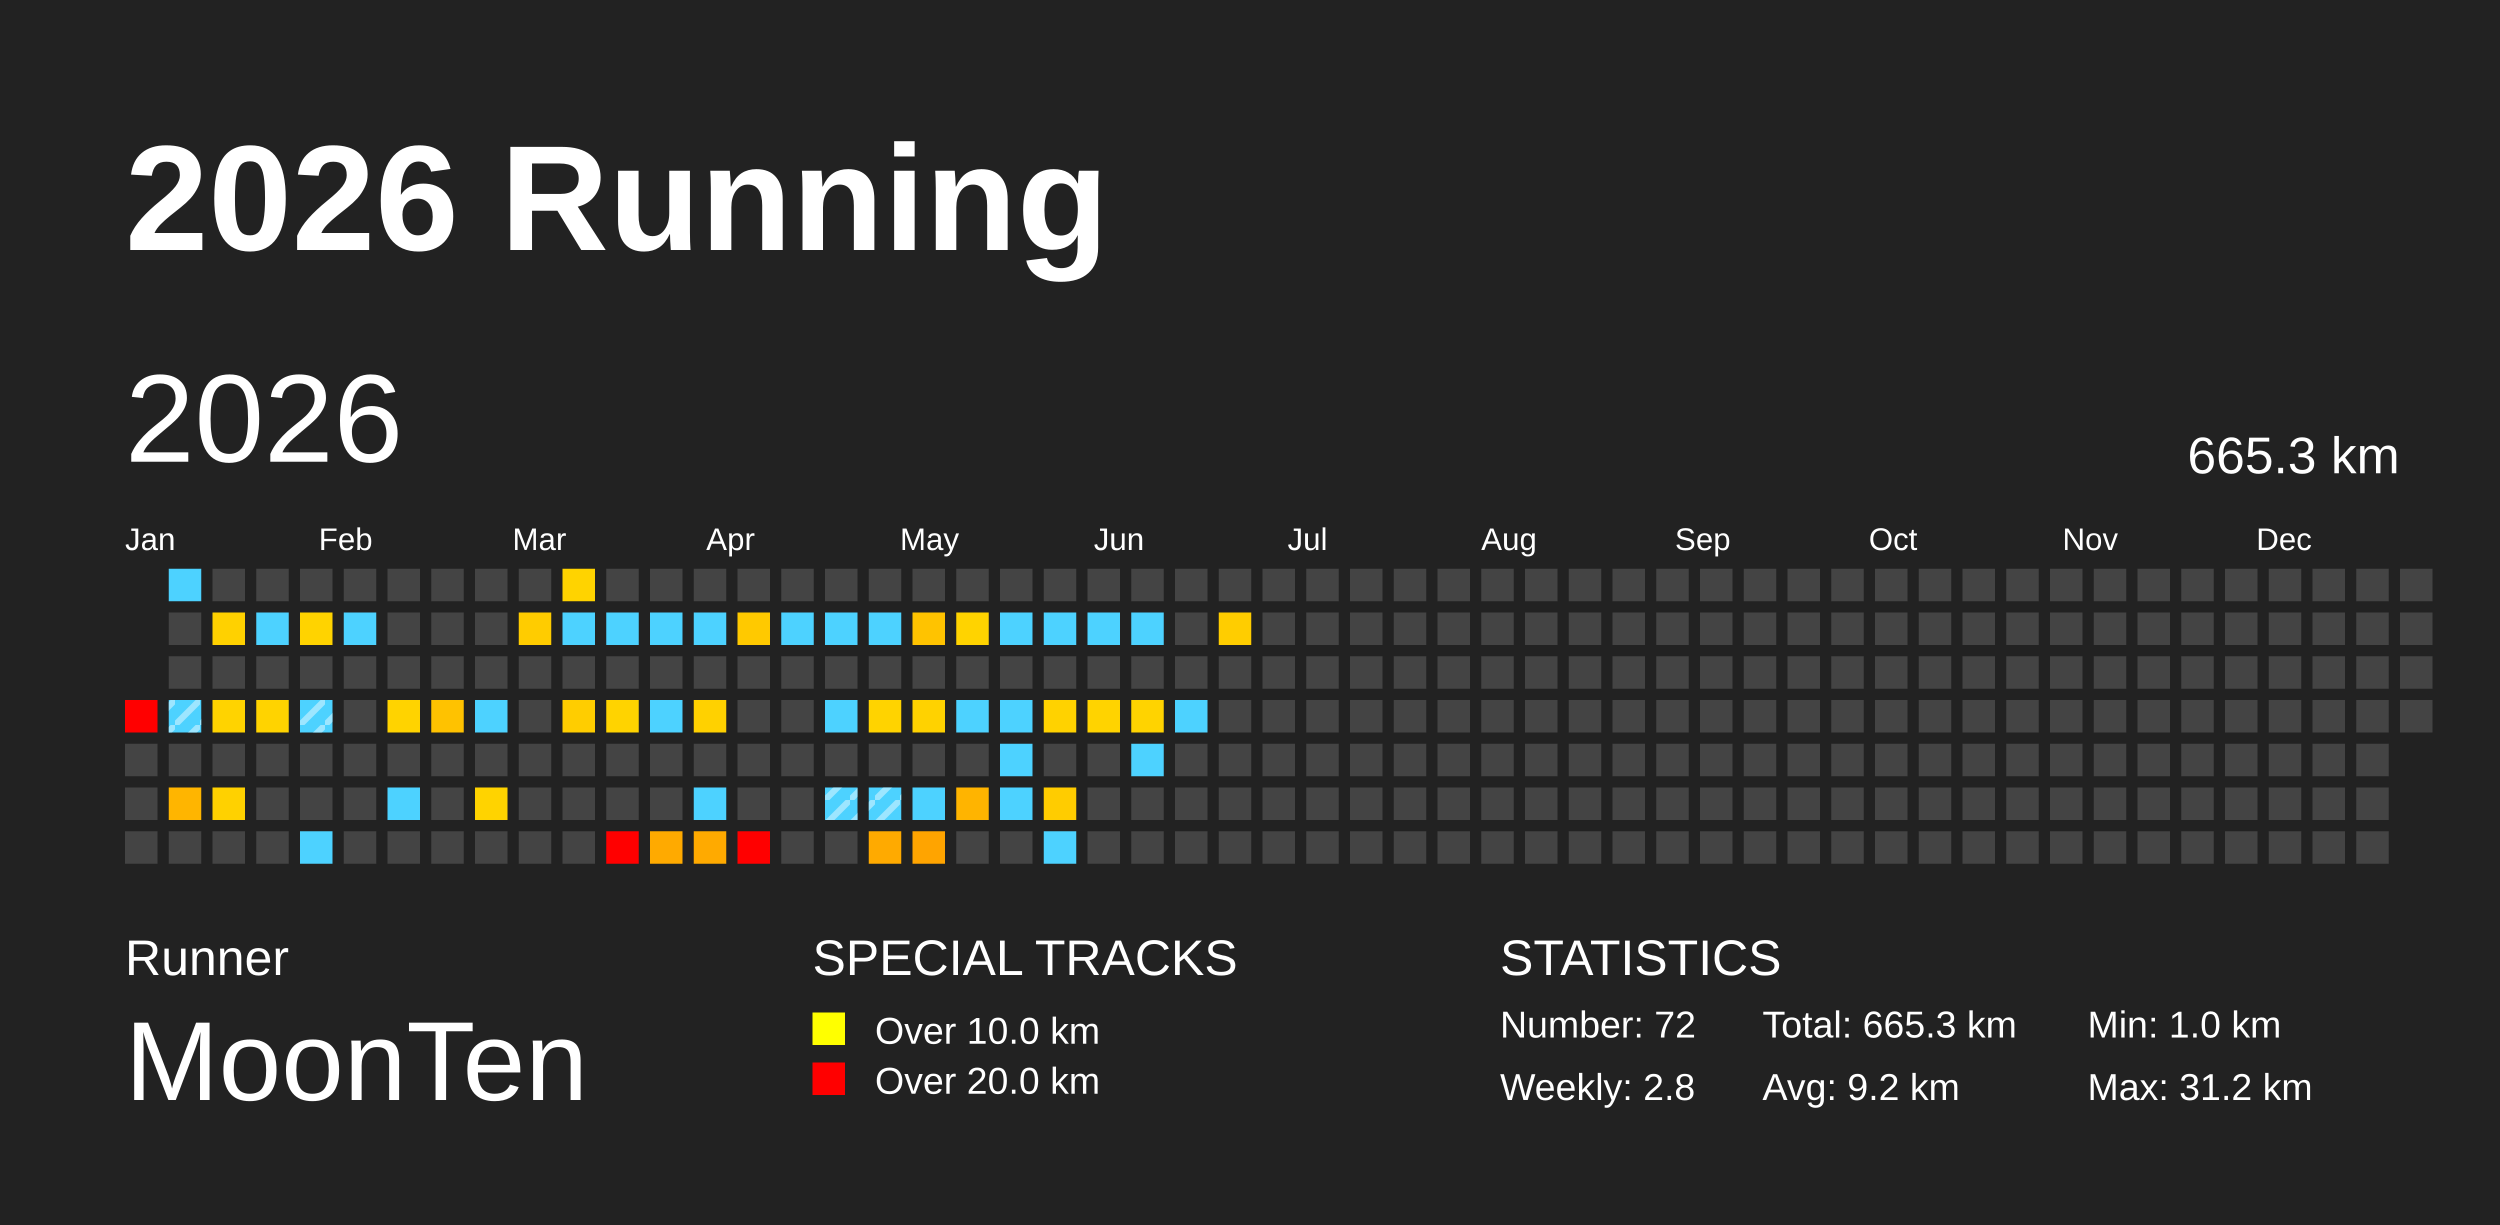
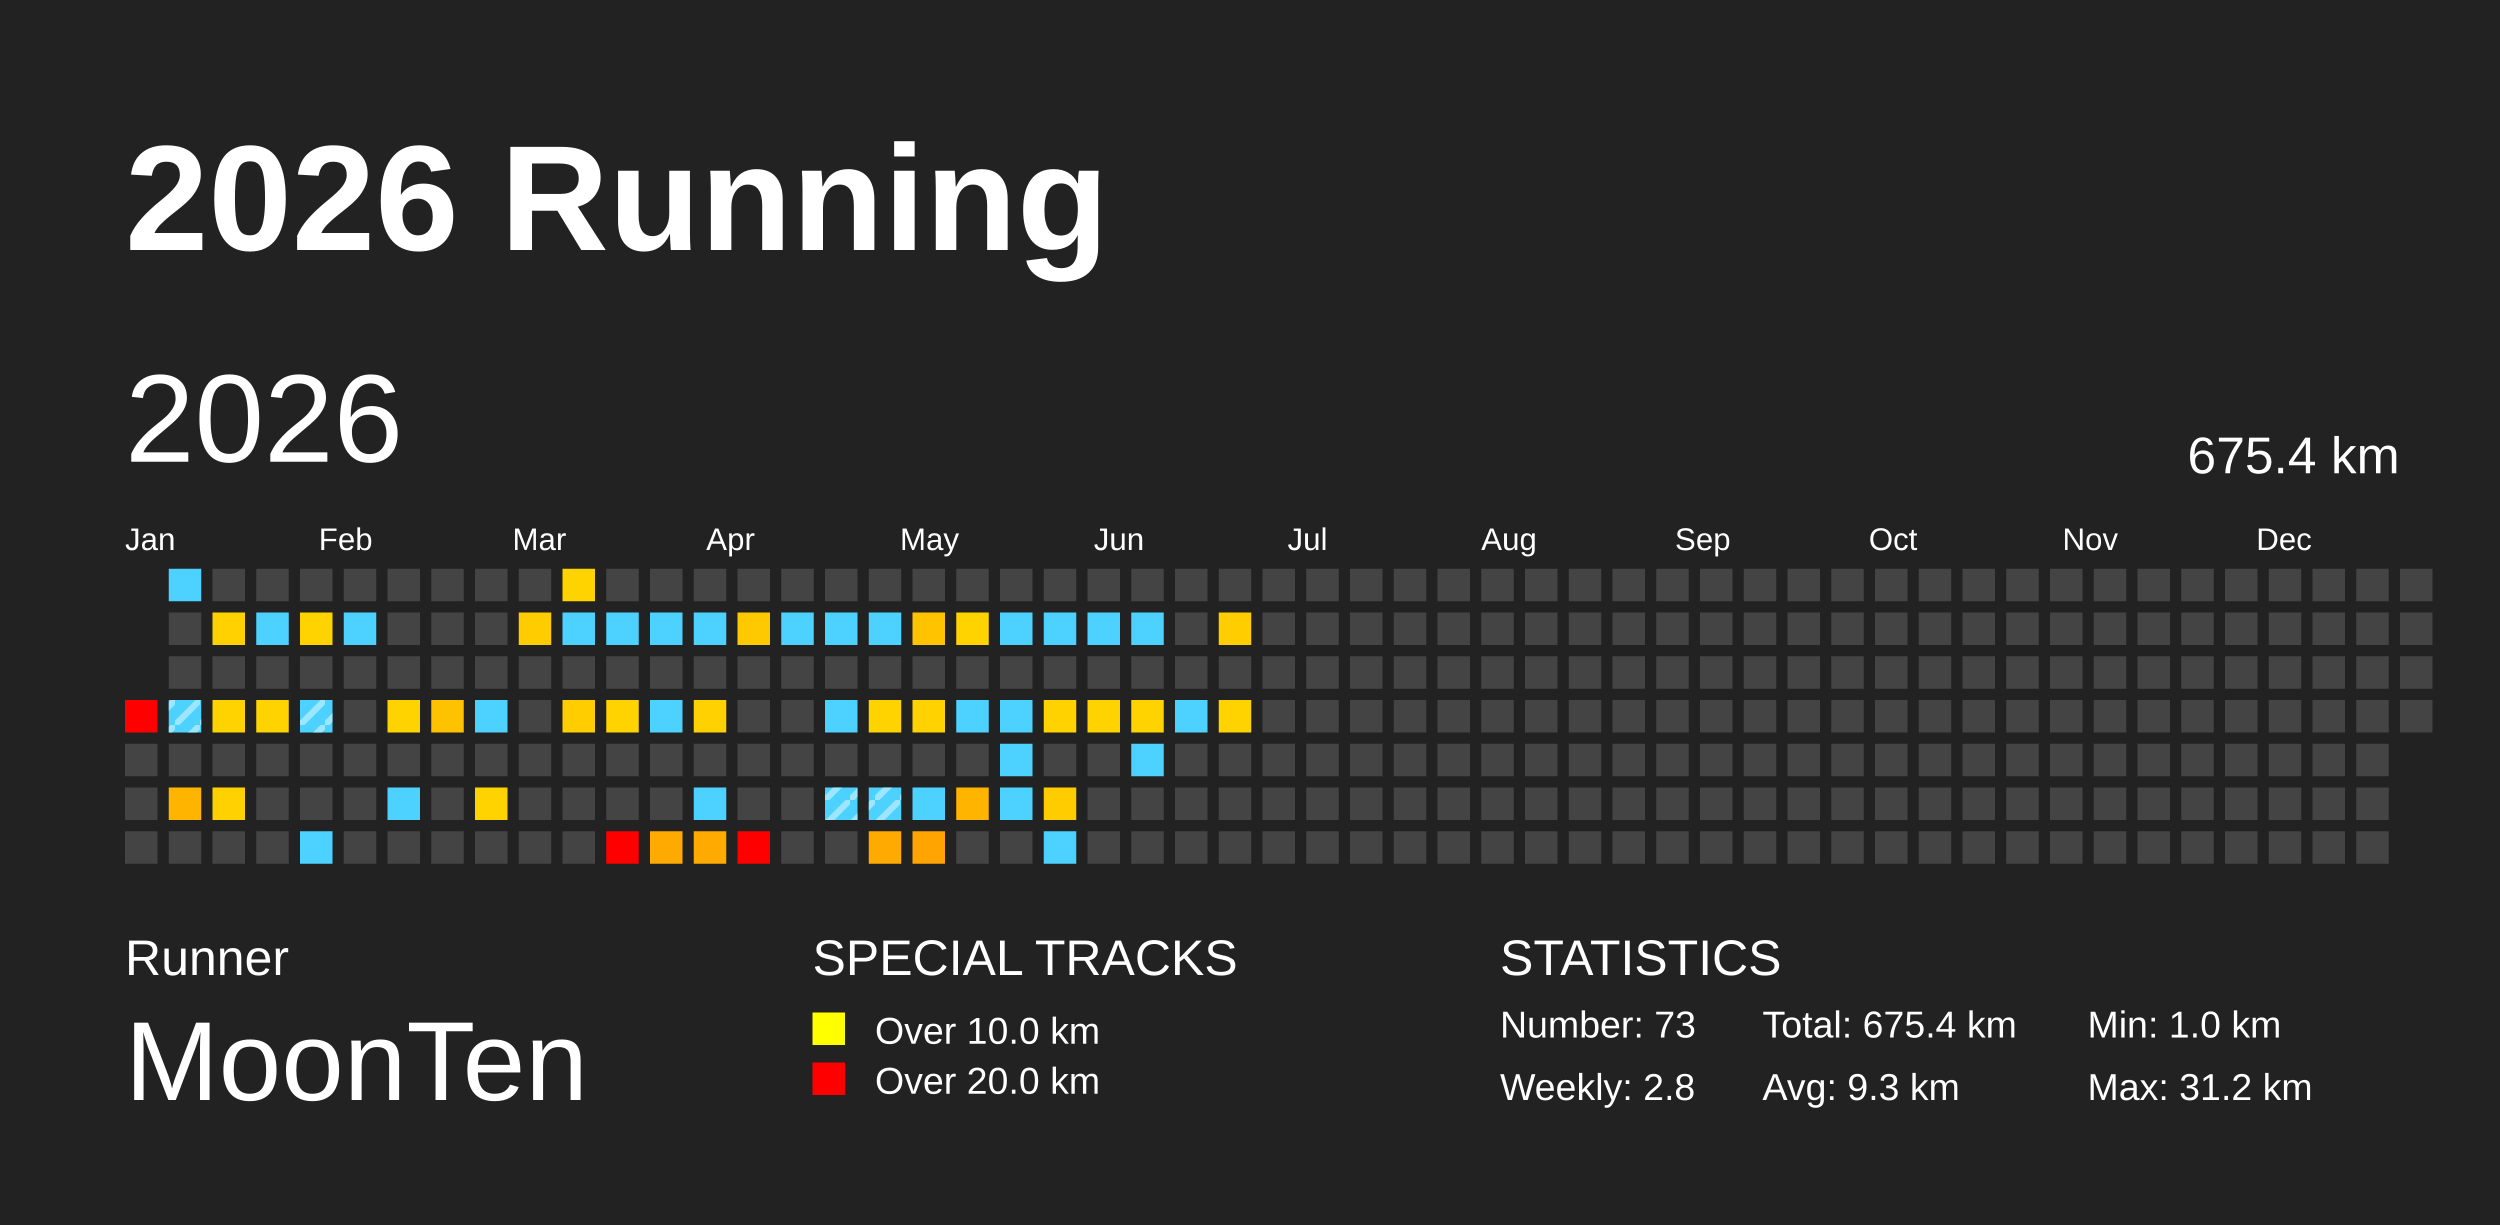
<svg xmlns="http://www.w3.org/2000/svg" baseProfile="full" height="98mm" version="1.1" viewBox="0,0,200,98" width="200mm">
  <defs>
    <pattern height="2" id="indoor-stripe" patternUnits="userSpaceOnUse" width="2">
      <line stroke="white" stroke-opacity="0.45" stroke-width="0.5" x1="0" x2="2" y1="2" y2="0" />
    </pattern>
  </defs>
  <rect fill="#222222" height="98" width="200" x="0" y="0" />
  <text fill="#FFFFFF" style="font-size:12px; font-family:Arial; font-weight:bold;" x="10" y="20">2026 Running</text>
  <text fill="#FFFFFF" style="font-size:4px; font-family:Arial" x="10" y="78">Runner</text>
  <text fill="#FFFFFF" style="font-size:9px; font-family:Arial" x="10" y="88">MoonTen</text>
  <text fill="#FFFFFF" style="font-size:4px; font-family:Arial" x="65" y="78">SPECIAL TRACKS</text>
  <rect fill="yellow" height="2.6" width="2.6" x="65" y="81" />
  <text fill="#FFFFFF" style="font-size:3px; font-family:Arial" x="70" y="83.5">Over 10.0 km</text>
  <rect fill="red" height="2.6" width="2.6" x="65" y="85" />
  <text fill="#FFFFFF" style="font-size:3px; font-family:Arial" x="70" y="87.5">Over 20.0 km</text>
  <text fill="#FFFFFF" style="font-size:4px; font-family:Arial" x="120" y="78">STATISTICS</text>
-   <text fill="#FFFFFF" style="font-size:3px; font-family:Arial" x="120" y="83">Number: 72</text>
+   <text fill="#FFFFFF" style="font-size:3px; font-family:Arial" x="120" y="83">Number: 73</text>
  <text fill="#FFFFFF" style="font-size:3px; font-family:Arial" x="120" y="88">Weekly: 2.8</text>
-   <text fill="#FFFFFF" style="font-size:3px; font-family:Arial" x="141" y="83">Total: 665.3 km</text>
-   <text fill="#FFFFFF" style="font-size:3px; font-family:Arial" x="141" y="88">Avg: 9.2 km</text>
+   <text fill="#FFFFFF" style="font-size:3px; font-family:Arial" x="141" y="83">Total: 675.4 km</text>
+   <text fill="#FFFFFF" style="font-size:3px; font-family:Arial" x="141" y="88">Avg: 9.3 km</text>
  <text fill="#FFFFFF" style="font-size:3px; font-family:Arial" x="167" y="83">Min: 1.0 km</text>
  <text fill="#FFFFFF" style="font-size:3px; font-family:Arial" x="167" y="88">Max: 31.2 km</text>
  <text dominant-baseline="hanging" fill="#FFFFFF" style="font-size:10.0px; font-family:Arial;" x="10" y="30">2026</text>
-   <text dominant-baseline="hanging" fill="#FFFFFF" style="font-size:4.125px; font-family:Arial;" x="175" y="35">665.3 km</text>
+   <text dominant-baseline="hanging" fill="#FFFFFF" style="font-size:4.125px; font-family:Arial;" x="175" y="35">675.4 km</text>
  <text fill="#FFFFFF" style="font-size:2.5px; font-family:Arial" x="10.0" y="44">Jan</text>
  <text fill="#FFFFFF" style="font-size:2.5px; font-family:Arial" x="25.5" y="44">Feb</text>
  <text fill="#FFFFFF" style="font-size:2.5px; font-family:Arial" x="41.0" y="44">Mar</text>
  <text fill="#FFFFFF" style="font-size:2.5px; font-family:Arial" x="56.5" y="44">Apr</text>
  <text fill="#FFFFFF" style="font-size:2.5px; font-family:Arial" x="72.0" y="44">May</text>
  <text fill="#FFFFFF" style="font-size:2.5px; font-family:Arial" x="87.5" y="44">Jun</text>
  <text fill="#FFFFFF" style="font-size:2.5px; font-family:Arial" x="103.0" y="44">Jul</text>
  <text fill="#FFFFFF" style="font-size:2.5px; font-family:Arial" x="118.5" y="44">Aug</text>
  <text fill="#FFFFFF" style="font-size:2.5px; font-family:Arial" x="134.0" y="44">Sep</text>
  <text fill="#FFFFFF" style="font-size:2.5px; font-family:Arial" x="149.5" y="44">Oct</text>
  <text fill="#FFFFFF" style="font-size:2.5px; font-family:Arial" x="165.0" y="44">Nov</text>
  <text fill="#FFFFFF" style="font-size:2.5px; font-family:Arial" x="180.5" y="44">Dec</text>
  <rect fill="red" height="2.6" width="2.6" x="10.0" y="56.0" />
  <rect fill="#444444" height="2.6" width="2.6" x="10.0" y="59.5" />
  <rect fill="#444444" height="2.6" width="2.6" x="10.0" y="63.0" />
  <rect fill="#444444" height="2.6" width="2.6" x="10.0" y="66.5" />
  <rect fill="#4dd2ff" height="2.6" width="2.6" x="13.5" y="45.5" />
  <rect fill="#444444" height="2.6" width="2.6" x="13.5" y="49.0" />
  <rect fill="#444444" height="2.6" width="2.6" x="13.5" y="52.5" />
  <rect fill="#4dd2ff" height="2.6" width="2.6" x="13.5" y="56.0" />
  <rect fill="url(#indoor-stripe)" height="2.6" style="pointer-events: none;" width="2.6" x="13.5" y="56.0" />
  <rect fill="#444444" height="2.6" width="2.6" x="13.5" y="59.5" />
  <rect fill="#ffb500" height="2.6" width="2.6" x="13.5" y="63.0" />
  <rect fill="#444444" height="2.6" width="2.6" x="13.5" y="66.5" />
  <rect fill="#444444" height="2.6" width="2.6" x="17.0" y="45.5" />
  <rect fill="#ffd100" height="2.6" width="2.6" x="17.0" y="49.0" />
  <rect fill="#444444" height="2.6" width="2.6" x="17.0" y="52.5" />
  <rect fill="#ffd300" height="2.6" width="2.6" x="17.0" y="56.0" />
  <rect fill="#444444" height="2.6" width="2.6" x="17.0" y="59.5" />
  <rect fill="#ffd100" height="2.6" width="2.6" x="17.0" y="63.0" />
  <rect fill="#444444" height="2.6" width="2.6" x="17.0" y="66.5" />
  <rect fill="#444444" height="2.6" width="2.6" x="20.5" y="45.5" />
  <rect fill="#4dd2ff" height="2.6" width="2.6" x="20.5" y="49.0" />
  <rect fill="#444444" height="2.6" width="2.6" x="20.5" y="52.5" />
  <rect fill="#ffd300" height="2.6" width="2.6" x="20.5" y="56.0" />
  <rect fill="#444444" height="2.6" width="2.6" x="20.5" y="59.5" />
  <rect fill="#444444" height="2.6" width="2.6" x="20.5" y="63.0" />
  <rect fill="#444444" height="2.6" width="2.6" x="20.5" y="66.5" />
  <rect fill="#444444" height="2.6" width="2.6" x="24.0" y="45.5" />
  <rect fill="#ffd300" height="2.6" width="2.6" x="24.0" y="49.0" />
  <rect fill="#444444" height="2.6" width="2.6" x="24.0" y="52.5" />
  <rect fill="#4dd2ff" height="2.6" width="2.6" x="24.0" y="56.0" />
  <rect fill="url(#indoor-stripe)" height="2.6" style="pointer-events: none;" width="2.6" x="24.0" y="56.0" />
  <rect fill="#444444" height="2.6" width="2.6" x="24.0" y="59.5" />
  <rect fill="#444444" height="2.6" width="2.6" x="24.0" y="63.0" />
  <rect fill="#4dd2ff" height="2.6" width="2.6" x="24.0" y="66.5" />
  <rect fill="#444444" height="2.6" width="2.6" x="27.5" y="45.5" />
  <rect fill="#4dd2ff" height="2.6" width="2.6" x="27.5" y="49.0" />
  <rect fill="#444444" height="2.6" width="2.6" x="27.5" y="52.5" />
  <rect fill="#444444" height="2.6" width="2.6" x="27.5" y="56.0" />
  <rect fill="#444444" height="2.6" width="2.6" x="27.5" y="59.5" />
  <rect fill="#444444" height="2.6" width="2.6" x="27.5" y="63.0" />
  <rect fill="#444444" height="2.6" width="2.6" x="27.5" y="66.5" />
  <rect fill="#444444" height="2.6" width="2.6" x="31.0" y="45.5" />
  <rect fill="#444444" height="2.6" width="2.6" x="31.0" y="49.0" />
  <rect fill="#444444" height="2.6" width="2.6" x="31.0" y="52.5" />
  <rect fill="#ffd300" height="2.6" width="2.6" x="31.0" y="56.0" />
  <rect fill="#444444" height="2.6" width="2.6" x="31.0" y="59.5" />
  <rect fill="#4dd2ff" height="2.6" width="2.6" x="31.0" y="63.0" />
  <rect fill="#444444" height="2.6" width="2.6" x="31.0" y="66.5" />
  <rect fill="#444444" height="2.6" width="2.6" x="34.5" y="45.5" />
  <rect fill="#444444" height="2.6" width="2.6" x="34.5" y="49.0" />
  <rect fill="#444444" height="2.6" width="2.6" x="34.5" y="52.5" />
  <rect fill="#ffc200" height="2.6" width="2.6" x="34.5" y="56.0" />
  <rect fill="#444444" height="2.6" width="2.6" x="34.5" y="59.5" />
  <rect fill="#444444" height="2.6" width="2.6" x="34.5" y="63.0" />
  <rect fill="#444444" height="2.6" width="2.6" x="34.5" y="66.5" />
  <rect fill="#444444" height="2.6" width="2.6" x="38.0" y="45.5" />
  <rect fill="#444444" height="2.6" width="2.6" x="38.0" y="49.0" />
  <rect fill="#444444" height="2.6" width="2.6" x="38.0" y="52.5" />
  <rect fill="#4dd2ff" height="2.6" width="2.6" x="38.0" y="56.0" />
  <rect fill="#444444" height="2.6" width="2.6" x="38.0" y="59.5" />
  <rect fill="#ffd300" height="2.6" width="2.6" x="38.0" y="63.0" />
  <rect fill="#444444" height="2.6" width="2.6" x="38.0" y="66.5" />
  <rect fill="#444444" height="2.6" width="2.6" x="41.5" y="45.5" />
  <rect fill="#ffcc00" height="2.6" width="2.6" x="41.5" y="49.0" />
  <rect fill="#444444" height="2.6" width="2.6" x="41.5" y="52.5" />
  <rect fill="#444444" height="2.6" width="2.6" x="41.5" y="56.0" />
  <rect fill="#444444" height="2.6" width="2.6" x="41.5" y="59.5" />
  <rect fill="#444444" height="2.6" width="2.6" x="41.5" y="63.0" />
  <rect fill="#444444" height="2.6" width="2.6" x="41.5" y="66.5" />
  <rect fill="#ffd300" height="2.6" width="2.6" x="45.0" y="45.5" />
  <rect fill="#4dd2ff" height="2.6" width="2.6" x="45.0" y="49.0" />
  <rect fill="#444444" height="2.6" width="2.6" x="45.0" y="52.5" />
  <rect fill="#ffcd00" height="2.6" width="2.6" x="45.0" y="56.0" />
  <rect fill="#444444" height="2.6" width="2.6" x="45.0" y="59.5" />
  <rect fill="#444444" height="2.6" width="2.6" x="45.0" y="63.0" />
  <rect fill="#444444" height="2.6" width="2.6" x="45.0" y="66.5" />
  <rect fill="#444444" height="2.6" width="2.6" x="48.5" y="45.5" />
  <rect fill="#4dd2ff" height="2.6" width="2.6" x="48.5" y="49.0" />
  <rect fill="#444444" height="2.6" width="2.6" x="48.5" y="52.5" />
  <rect fill="#ffd300" height="2.6" width="2.6" x="48.5" y="56.0" />
  <rect fill="#444444" height="2.6" width="2.6" x="48.5" y="59.5" />
  <rect fill="#444444" height="2.6" width="2.6" x="48.5" y="63.0" />
  <rect fill="red" height="2.6" width="2.6" x="48.5" y="66.5" />
  <rect fill="#444444" height="2.6" width="2.6" x="52.0" y="45.5" />
  <rect fill="#4dd2ff" height="2.6" width="2.6" x="52.0" y="49.0" />
  <rect fill="#444444" height="2.6" width="2.6" x="52.0" y="52.5" />
  <rect fill="#4dd2ff" height="2.6" width="2.6" x="52.0" y="56.0" />
  <rect fill="#444444" height="2.6" width="2.6" x="52.0" y="59.5" />
  <rect fill="#444444" height="2.6" width="2.6" x="52.0" y="63.0" />
  <rect fill="#ffaa00" height="2.6" width="2.6" x="52.0" y="66.5" />
  <rect fill="#444444" height="2.6" width="2.6" x="55.5" y="45.5" />
  <rect fill="#4dd2ff" height="2.6" width="2.6" x="55.5" y="49.0" />
  <rect fill="#444444" height="2.6" width="2.6" x="55.5" y="52.5" />
  <rect fill="#ffd100" height="2.6" width="2.6" x="55.5" y="56.0" />
  <rect fill="#444444" height="2.6" width="2.6" x="55.5" y="59.5" />
  <rect fill="#4dd2ff" height="2.6" width="2.6" x="55.5" y="63.0" />
  <rect fill="#ffaa00" height="2.6" width="2.6" x="55.5" y="66.5" />
  <rect fill="#444444" height="2.6" width="2.6" x="59.0" y="45.5" />
  <rect fill="#ffc900" height="2.6" width="2.6" x="59.0" y="49.0" />
  <rect fill="#444444" height="2.6" width="2.6" x="59.0" y="52.5" />
  <rect fill="#444444" height="2.6" width="2.6" x="59.0" y="56.0" />
  <rect fill="#444444" height="2.6" width="2.6" x="59.0" y="59.5" />
  <rect fill="#444444" height="2.6" width="2.6" x="59.0" y="63.0" />
  <rect fill="red" height="2.6" width="2.6" x="59.0" y="66.5" />
  <rect fill="#444444" height="2.6" width="2.6" x="62.5" y="45.5" />
  <rect fill="#4dd2ff" height="2.6" width="2.6" x="62.5" y="49.0" />
  <rect fill="#444444" height="2.6" width="2.6" x="62.5" y="52.5" />
  <rect fill="#444444" height="2.6" width="2.6" x="62.5" y="56.0" />
  <rect fill="#444444" height="2.6" width="2.6" x="62.5" y="59.5" />
  <rect fill="#444444" height="2.6" width="2.6" x="62.5" y="63.0" />
  <rect fill="#444444" height="2.6" width="2.6" x="62.5" y="66.5" />
  <rect fill="#444444" height="2.6" width="2.6" x="66.0" y="45.5" />
  <rect fill="#4dd2ff" height="2.6" width="2.6" x="66.0" y="49.0" />
  <rect fill="#444444" height="2.6" width="2.6" x="66.0" y="52.5" />
  <rect fill="#4dd2ff" height="2.6" width="2.6" x="66.0" y="56.0" />
  <rect fill="#444444" height="2.6" width="2.6" x="66.0" y="59.5" />
  <rect fill="#4dd2ff" height="2.6" width="2.6" x="66.0" y="63.0" />
  <rect fill="url(#indoor-stripe)" height="2.6" style="pointer-events: none;" width="2.6" x="66.0" y="63.0" />
  <rect fill="#444444" height="2.6" width="2.6" x="66.0" y="66.5" />
  <rect fill="#444444" height="2.6" width="2.6" x="69.5" y="45.5" />
  <rect fill="#4dd2ff" height="2.6" width="2.6" x="69.5" y="49.0" />
  <rect fill="#444444" height="2.6" width="2.6" x="69.5" y="52.5" />
  <rect fill="#ffd300" height="2.6" width="2.6" x="69.5" y="56.0" />
  <rect fill="#444444" height="2.6" width="2.6" x="69.5" y="59.5" />
  <rect fill="#4dd2ff" height="2.6" width="2.6" x="69.5" y="63.0" />
  <rect fill="url(#indoor-stripe)" height="2.6" style="pointer-events: none;" width="2.6" x="69.5" y="63.0" />
  <rect fill="#ffaa00" height="2.6" width="2.6" x="69.5" y="66.5" />
  <rect fill="#444444" height="2.6" width="2.6" x="73.0" y="45.5" />
  <rect fill="#ffc300" height="2.6" width="2.6" x="73.0" y="49.0" />
  <rect fill="#444444" height="2.6" width="2.6" x="73.0" y="52.5" />
  <rect fill="#ffd200" height="2.6" width="2.6" x="73.0" y="56.0" />
  <rect fill="#444444" height="2.6" width="2.6" x="73.0" y="59.5" />
  <rect fill="#4dd2ff" height="2.6" width="2.6" x="73.0" y="63.0" />
  <rect fill="#ffa400" height="2.6" width="2.6" x="73.0" y="66.5" />
  <rect fill="#444444" height="2.6" width="2.6" x="76.5" y="45.5" />
  <rect fill="#ffd300" height="2.6" width="2.6" x="76.5" y="49.0" />
  <rect fill="#444444" height="2.6" width="2.6" x="76.5" y="52.5" />
  <rect fill="#4dd2ff" height="2.6" width="2.6" x="76.5" y="56.0" />
  <rect fill="#444444" height="2.6" width="2.6" x="76.5" y="59.5" />
  <rect fill="#ffb400" height="2.6" width="2.6" x="76.5" y="63.0" />
  <rect fill="#444444" height="2.6" width="2.6" x="76.5" y="66.5" />
  <rect fill="#444444" height="2.6" width="2.6" x="80.0" y="45.5" />
  <rect fill="#4dd2ff" height="2.6" width="2.6" x="80.0" y="49.0" />
  <rect fill="#444444" height="2.6" width="2.6" x="80.0" y="52.5" />
  <rect fill="#4dd2ff" height="2.6" width="2.6" x="80.0" y="56.0" />
  <rect fill="#4dd2ff" height="2.6" width="2.6" x="80.0" y="59.5" />
  <rect fill="#4dd2ff" height="2.6" width="2.6" x="80.0" y="63.0" />
  <rect fill="#444444" height="2.6" width="2.6" x="80.0" y="66.5" />
  <rect fill="#444444" height="2.6" width="2.6" x="83.5" y="45.5" />
  <rect fill="#4dd2ff" height="2.6" width="2.6" x="83.5" y="49.0" />
  <rect fill="#444444" height="2.6" width="2.6" x="83.5" y="52.5" />
  <rect fill="#ffd200" height="2.6" width="2.6" x="83.5" y="56.0" />
  <rect fill="#444444" height="2.6" width="2.6" x="83.5" y="59.5" />
  <rect fill="#ffcc00" height="2.6" width="2.6" x="83.5" y="63.0" />
  <rect fill="#4dd2ff" height="2.6" width="2.6" x="83.5" y="66.5" />
  <rect fill="#444444" height="2.6" width="2.6" x="87.0" y="45.5" />
  <rect fill="#4dd2ff" height="2.6" width="2.6" x="87.0" y="49.0" />
  <rect fill="#444444" height="2.6" width="2.6" x="87.0" y="52.5" />
  <rect fill="#ffd300" height="2.6" width="2.6" x="87.0" y="56.0" />
  <rect fill="#444444" height="2.6" width="2.6" x="87.0" y="59.5" />
  <rect fill="#444444" height="2.6" width="2.6" x="87.0" y="63.0" />
  <rect fill="#444444" height="2.6" width="2.6" x="87.0" y="66.5" />
  <rect fill="#444444" height="2.6" width="2.6" x="90.5" y="45.5" />
  <rect fill="#4dd2ff" height="2.6" width="2.6" x="90.5" y="49.0" />
  <rect fill="#444444" height="2.6" width="2.6" x="90.5" y="52.5" />
  <rect fill="#ffd300" height="2.6" width="2.6" x="90.5" y="56.0" />
  <rect fill="#4dd2ff" height="2.6" width="2.6" x="90.5" y="59.5" />
  <rect fill="#444444" height="2.6" width="2.6" x="90.5" y="63.0" />
  <rect fill="#444444" height="2.6" width="2.6" x="90.5" y="66.5" />
  <rect fill="#444444" height="2.6" width="2.6" x="94.0" y="45.5" />
  <rect fill="#444444" height="2.6" width="2.6" x="94.0" y="49.0" />
  <rect fill="#444444" height="2.6" width="2.6" x="94.0" y="52.5" />
  <rect fill="#4dd2ff" height="2.6" width="2.6" x="94.0" y="56.0" />
  <rect fill="#444444" height="2.6" width="2.6" x="94.0" y="59.5" />
  <rect fill="#444444" height="2.6" width="2.6" x="94.0" y="63.0" />
  <rect fill="#444444" height="2.6" width="2.6" x="94.0" y="66.5" />
  <rect fill="#444444" height="2.6" width="2.6" x="97.5" y="45.5" />
  <rect fill="#ffcd00" height="2.6" width="2.6" x="97.5" y="49.0" />
  <rect fill="#444444" height="2.6" width="2.6" x="97.5" y="52.5" />
-   <rect fill="#444444" height="2.6" width="2.6" x="97.5" y="56.0" />
+   <rect fill="#ffd300" height="2.6" width="2.6" x="97.5" y="56.0" />
  <rect fill="#444444" height="2.6" width="2.6" x="97.5" y="59.5" />
  <rect fill="#444444" height="2.6" width="2.6" x="97.5" y="63.0" />
  <rect fill="#444444" height="2.6" width="2.6" x="97.5" y="66.5" />
  <rect fill="#444444" height="2.6" width="2.6" x="101.0" y="45.5" />
  <rect fill="#444444" height="2.6" width="2.6" x="101.0" y="49.0" />
  <rect fill="#444444" height="2.6" width="2.6" x="101.0" y="52.5" />
  <rect fill="#444444" height="2.6" width="2.6" x="101.0" y="56.0" />
  <rect fill="#444444" height="2.6" width="2.6" x="101.0" y="59.5" />
  <rect fill="#444444" height="2.6" width="2.6" x="101.0" y="63.0" />
  <rect fill="#444444" height="2.6" width="2.6" x="101.0" y="66.5" />
  <rect fill="#444444" height="2.6" width="2.6" x="104.5" y="45.5" />
  <rect fill="#444444" height="2.6" width="2.6" x="104.5" y="49.0" />
  <rect fill="#444444" height="2.6" width="2.6" x="104.5" y="52.5" />
  <rect fill="#444444" height="2.6" width="2.6" x="104.5" y="56.0" />
  <rect fill="#444444" height="2.6" width="2.6" x="104.5" y="59.5" />
  <rect fill="#444444" height="2.6" width="2.6" x="104.5" y="63.0" />
  <rect fill="#444444" height="2.6" width="2.6" x="104.5" y="66.5" />
  <rect fill="#444444" height="2.6" width="2.6" x="108.0" y="45.5" />
  <rect fill="#444444" height="2.6" width="2.6" x="108.0" y="49.0" />
  <rect fill="#444444" height="2.6" width="2.6" x="108.0" y="52.5" />
  <rect fill="#444444" height="2.6" width="2.6" x="108.0" y="56.0" />
  <rect fill="#444444" height="2.6" width="2.6" x="108.0" y="59.5" />
  <rect fill="#444444" height="2.6" width="2.6" x="108.0" y="63.0" />
  <rect fill="#444444" height="2.6" width="2.6" x="108.0" y="66.5" />
  <rect fill="#444444" height="2.6" width="2.6" x="111.5" y="45.5" />
  <rect fill="#444444" height="2.6" width="2.6" x="111.5" y="49.0" />
  <rect fill="#444444" height="2.6" width="2.6" x="111.5" y="52.5" />
  <rect fill="#444444" height="2.6" width="2.6" x="111.5" y="56.0" />
  <rect fill="#444444" height="2.6" width="2.6" x="111.5" y="59.5" />
  <rect fill="#444444" height="2.6" width="2.6" x="111.5" y="63.0" />
  <rect fill="#444444" height="2.6" width="2.6" x="111.5" y="66.5" />
  <rect fill="#444444" height="2.6" width="2.6" x="115.0" y="45.5" />
  <rect fill="#444444" height="2.6" width="2.6" x="115.0" y="49.0" />
  <rect fill="#444444" height="2.6" width="2.6" x="115.0" y="52.5" />
  <rect fill="#444444" height="2.6" width="2.6" x="115.0" y="56.0" />
  <rect fill="#444444" height="2.6" width="2.6" x="115.0" y="59.5" />
  <rect fill="#444444" height="2.6" width="2.6" x="115.0" y="63.0" />
  <rect fill="#444444" height="2.6" width="2.6" x="115.0" y="66.5" />
  <rect fill="#444444" height="2.6" width="2.6" x="118.5" y="45.5" />
  <rect fill="#444444" height="2.6" width="2.6" x="118.5" y="49.0" />
  <rect fill="#444444" height="2.6" width="2.6" x="118.5" y="52.5" />
  <rect fill="#444444" height="2.6" width="2.6" x="118.5" y="56.0" />
  <rect fill="#444444" height="2.6" width="2.6" x="118.5" y="59.5" />
  <rect fill="#444444" height="2.6" width="2.6" x="118.5" y="63.0" />
  <rect fill="#444444" height="2.6" width="2.6" x="118.5" y="66.5" />
  <rect fill="#444444" height="2.6" width="2.6" x="122.0" y="45.5" />
  <rect fill="#444444" height="2.6" width="2.6" x="122.0" y="49.0" />
  <rect fill="#444444" height="2.6" width="2.6" x="122.0" y="52.5" />
  <rect fill="#444444" height="2.6" width="2.6" x="122.0" y="56.0" />
  <rect fill="#444444" height="2.6" width="2.6" x="122.0" y="59.5" />
  <rect fill="#444444" height="2.6" width="2.6" x="122.0" y="63.0" />
  <rect fill="#444444" height="2.6" width="2.6" x="122.0" y="66.5" />
  <rect fill="#444444" height="2.6" width="2.6" x="125.5" y="45.5" />
  <rect fill="#444444" height="2.6" width="2.6" x="125.5" y="49.0" />
  <rect fill="#444444" height="2.6" width="2.6" x="125.5" y="52.5" />
  <rect fill="#444444" height="2.6" width="2.6" x="125.5" y="56.0" />
  <rect fill="#444444" height="2.6" width="2.6" x="125.5" y="59.5" />
  <rect fill="#444444" height="2.6" width="2.6" x="125.5" y="63.0" />
  <rect fill="#444444" height="2.6" width="2.6" x="125.5" y="66.5" />
  <rect fill="#444444" height="2.6" width="2.6" x="129.0" y="45.5" />
  <rect fill="#444444" height="2.6" width="2.6" x="129.0" y="49.0" />
  <rect fill="#444444" height="2.6" width="2.6" x="129.0" y="52.5" />
  <rect fill="#444444" height="2.6" width="2.6" x="129.0" y="56.0" />
  <rect fill="#444444" height="2.6" width="2.6" x="129.0" y="59.5" />
  <rect fill="#444444" height="2.6" width="2.6" x="129.0" y="63.0" />
  <rect fill="#444444" height="2.6" width="2.6" x="129.0" y="66.5" />
  <rect fill="#444444" height="2.6" width="2.6" x="132.5" y="45.5" />
  <rect fill="#444444" height="2.6" width="2.6" x="132.5" y="49.0" />
  <rect fill="#444444" height="2.6" width="2.6" x="132.5" y="52.5" />
  <rect fill="#444444" height="2.6" width="2.6" x="132.5" y="56.0" />
  <rect fill="#444444" height="2.6" width="2.6" x="132.5" y="59.5" />
  <rect fill="#444444" height="2.6" width="2.6" x="132.5" y="63.0" />
  <rect fill="#444444" height="2.6" width="2.6" x="132.5" y="66.5" />
  <rect fill="#444444" height="2.6" width="2.6" x="136.0" y="45.5" />
  <rect fill="#444444" height="2.6" width="2.6" x="136.0" y="49.0" />
  <rect fill="#444444" height="2.6" width="2.6" x="136.0" y="52.5" />
  <rect fill="#444444" height="2.6" width="2.6" x="136.0" y="56.0" />
  <rect fill="#444444" height="2.6" width="2.6" x="136.0" y="59.5" />
  <rect fill="#444444" height="2.6" width="2.6" x="136.0" y="63.0" />
  <rect fill="#444444" height="2.6" width="2.6" x="136.0" y="66.5" />
  <rect fill="#444444" height="2.6" width="2.6" x="139.5" y="45.5" />
  <rect fill="#444444" height="2.6" width="2.6" x="139.5" y="49.0" />
  <rect fill="#444444" height="2.6" width="2.6" x="139.5" y="52.5" />
  <rect fill="#444444" height="2.6" width="2.6" x="139.5" y="56.0" />
  <rect fill="#444444" height="2.6" width="2.6" x="139.5" y="59.5" />
  <rect fill="#444444" height="2.6" width="2.6" x="139.5" y="63.0" />
  <rect fill="#444444" height="2.6" width="2.6" x="139.5" y="66.5" />
  <rect fill="#444444" height="2.6" width="2.6" x="143.0" y="45.5" />
  <rect fill="#444444" height="2.6" width="2.6" x="143.0" y="49.0" />
  <rect fill="#444444" height="2.6" width="2.6" x="143.0" y="52.5" />
  <rect fill="#444444" height="2.6" width="2.6" x="143.0" y="56.0" />
  <rect fill="#444444" height="2.6" width="2.6" x="143.0" y="59.5" />
  <rect fill="#444444" height="2.6" width="2.6" x="143.0" y="63.0" />
  <rect fill="#444444" height="2.6" width="2.6" x="143.0" y="66.5" />
  <rect fill="#444444" height="2.6" width="2.6" x="146.5" y="45.5" />
  <rect fill="#444444" height="2.6" width="2.6" x="146.5" y="49.0" />
  <rect fill="#444444" height="2.6" width="2.6" x="146.5" y="52.5" />
  <rect fill="#444444" height="2.6" width="2.6" x="146.5" y="56.0" />
  <rect fill="#444444" height="2.6" width="2.6" x="146.5" y="59.5" />
  <rect fill="#444444" height="2.6" width="2.6" x="146.5" y="63.0" />
  <rect fill="#444444" height="2.6" width="2.6" x="146.5" y="66.5" />
  <rect fill="#444444" height="2.6" width="2.6" x="150.0" y="45.5" />
  <rect fill="#444444" height="2.6" width="2.6" x="150.0" y="49.0" />
  <rect fill="#444444" height="2.6" width="2.6" x="150.0" y="52.5" />
  <rect fill="#444444" height="2.6" width="2.6" x="150.0" y="56.0" />
  <rect fill="#444444" height="2.6" width="2.6" x="150.0" y="59.5" />
  <rect fill="#444444" height="2.6" width="2.6" x="150.0" y="63.0" />
  <rect fill="#444444" height="2.6" width="2.6" x="150.0" y="66.5" />
  <rect fill="#444444" height="2.6" width="2.6" x="153.5" y="45.5" />
  <rect fill="#444444" height="2.6" width="2.6" x="153.5" y="49.0" />
  <rect fill="#444444" height="2.6" width="2.6" x="153.5" y="52.5" />
  <rect fill="#444444" height="2.6" width="2.6" x="153.5" y="56.0" />
  <rect fill="#444444" height="2.6" width="2.6" x="153.5" y="59.5" />
  <rect fill="#444444" height="2.6" width="2.6" x="153.5" y="63.0" />
  <rect fill="#444444" height="2.6" width="2.6" x="153.5" y="66.5" />
  <rect fill="#444444" height="2.6" width="2.6" x="157.0" y="45.5" />
  <rect fill="#444444" height="2.6" width="2.6" x="157.0" y="49.0" />
  <rect fill="#444444" height="2.6" width="2.6" x="157.0" y="52.5" />
  <rect fill="#444444" height="2.6" width="2.6" x="157.0" y="56.0" />
  <rect fill="#444444" height="2.6" width="2.6" x="157.0" y="59.5" />
  <rect fill="#444444" height="2.6" width="2.6" x="157.0" y="63.0" />
  <rect fill="#444444" height="2.6" width="2.6" x="157.0" y="66.5" />
  <rect fill="#444444" height="2.6" width="2.6" x="160.5" y="45.5" />
  <rect fill="#444444" height="2.6" width="2.6" x="160.5" y="49.0" />
  <rect fill="#444444" height="2.6" width="2.6" x="160.5" y="52.5" />
  <rect fill="#444444" height="2.6" width="2.6" x="160.5" y="56.0" />
  <rect fill="#444444" height="2.6" width="2.6" x="160.5" y="59.5" />
  <rect fill="#444444" height="2.6" width="2.6" x="160.5" y="63.0" />
  <rect fill="#444444" height="2.6" width="2.6" x="160.5" y="66.5" />
  <rect fill="#444444" height="2.6" width="2.6" x="164.0" y="45.5" />
  <rect fill="#444444" height="2.6" width="2.6" x="164.0" y="49.0" />
  <rect fill="#444444" height="2.6" width="2.6" x="164.0" y="52.5" />
  <rect fill="#444444" height="2.6" width="2.6" x="164.0" y="56.0" />
  <rect fill="#444444" height="2.6" width="2.6" x="164.0" y="59.5" />
  <rect fill="#444444" height="2.6" width="2.6" x="164.0" y="63.0" />
  <rect fill="#444444" height="2.6" width="2.6" x="164.0" y="66.5" />
  <rect fill="#444444" height="2.6" width="2.6" x="167.5" y="45.5" />
  <rect fill="#444444" height="2.6" width="2.6" x="167.5" y="49.0" />
  <rect fill="#444444" height="2.6" width="2.6" x="167.5" y="52.5" />
  <rect fill="#444444" height="2.6" width="2.6" x="167.5" y="56.0" />
  <rect fill="#444444" height="2.6" width="2.6" x="167.5" y="59.5" />
  <rect fill="#444444" height="2.6" width="2.6" x="167.5" y="63.0" />
  <rect fill="#444444" height="2.6" width="2.6" x="167.5" y="66.5" />
  <rect fill="#444444" height="2.6" width="2.6" x="171.0" y="45.5" />
  <rect fill="#444444" height="2.6" width="2.6" x="171.0" y="49.0" />
  <rect fill="#444444" height="2.6" width="2.6" x="171.0" y="52.5" />
  <rect fill="#444444" height="2.6" width="2.6" x="171.0" y="56.0" />
  <rect fill="#444444" height="2.6" width="2.6" x="171.0" y="59.5" />
  <rect fill="#444444" height="2.6" width="2.6" x="171.0" y="63.0" />
  <rect fill="#444444" height="2.6" width="2.6" x="171.0" y="66.5" />
  <rect fill="#444444" height="2.6" width="2.6" x="174.5" y="45.5" />
  <rect fill="#444444" height="2.6" width="2.6" x="174.5" y="49.0" />
  <rect fill="#444444" height="2.6" width="2.6" x="174.5" y="52.5" />
  <rect fill="#444444" height="2.6" width="2.6" x="174.5" y="56.0" />
  <rect fill="#444444" height="2.6" width="2.6" x="174.5" y="59.5" />
  <rect fill="#444444" height="2.6" width="2.6" x="174.5" y="63.0" />
  <rect fill="#444444" height="2.6" width="2.6" x="174.5" y="66.5" />
  <rect fill="#444444" height="2.6" width="2.6" x="178.0" y="45.5" />
  <rect fill="#444444" height="2.6" width="2.6" x="178.0" y="49.0" />
  <rect fill="#444444" height="2.6" width="2.6" x="178.0" y="52.5" />
  <rect fill="#444444" height="2.6" width="2.6" x="178.0" y="56.0" />
  <rect fill="#444444" height="2.6" width="2.6" x="178.0" y="59.5" />
  <rect fill="#444444" height="2.6" width="2.6" x="178.0" y="63.0" />
  <rect fill="#444444" height="2.6" width="2.6" x="178.0" y="66.5" />
  <rect fill="#444444" height="2.6" width="2.6" x="181.5" y="45.5" />
  <rect fill="#444444" height="2.6" width="2.6" x="181.5" y="49.0" />
  <rect fill="#444444" height="2.6" width="2.6" x="181.5" y="52.5" />
  <rect fill="#444444" height="2.6" width="2.6" x="181.5" y="56.0" />
  <rect fill="#444444" height="2.6" width="2.6" x="181.5" y="59.5" />
  <rect fill="#444444" height="2.6" width="2.6" x="181.5" y="63.0" />
  <rect fill="#444444" height="2.6" width="2.6" x="181.5" y="66.5" />
  <rect fill="#444444" height="2.6" width="2.6" x="185.0" y="45.5" />
  <rect fill="#444444" height="2.6" width="2.6" x="185.0" y="49.0" />
  <rect fill="#444444" height="2.6" width="2.6" x="185.0" y="52.5" />
  <rect fill="#444444" height="2.6" width="2.6" x="185.0" y="56.0" />
  <rect fill="#444444" height="2.6" width="2.6" x="185.0" y="59.5" />
  <rect fill="#444444" height="2.6" width="2.6" x="185.0" y="63.0" />
  <rect fill="#444444" height="2.6" width="2.6" x="185.0" y="66.5" />
  <rect fill="#444444" height="2.6" width="2.6" x="188.5" y="45.5" />
  <rect fill="#444444" height="2.6" width="2.6" x="188.5" y="49.0" />
  <rect fill="#444444" height="2.6" width="2.6" x="188.5" y="52.5" />
  <rect fill="#444444" height="2.6" width="2.6" x="188.5" y="56.0" />
  <rect fill="#444444" height="2.6" width="2.6" x="188.5" y="59.5" />
  <rect fill="#444444" height="2.6" width="2.6" x="188.5" y="63.0" />
  <rect fill="#444444" height="2.6" width="2.6" x="188.5" y="66.5" />
  <rect fill="#444444" height="2.6" width="2.6" x="192.0" y="45.5" />
  <rect fill="#444444" height="2.6" width="2.6" x="192.0" y="49.0" />
  <rect fill="#444444" height="2.6" width="2.6" x="192.0" y="52.5" />
  <rect fill="#444444" height="2.6" width="2.6" x="192.0" y="56.0" />
</svg>
